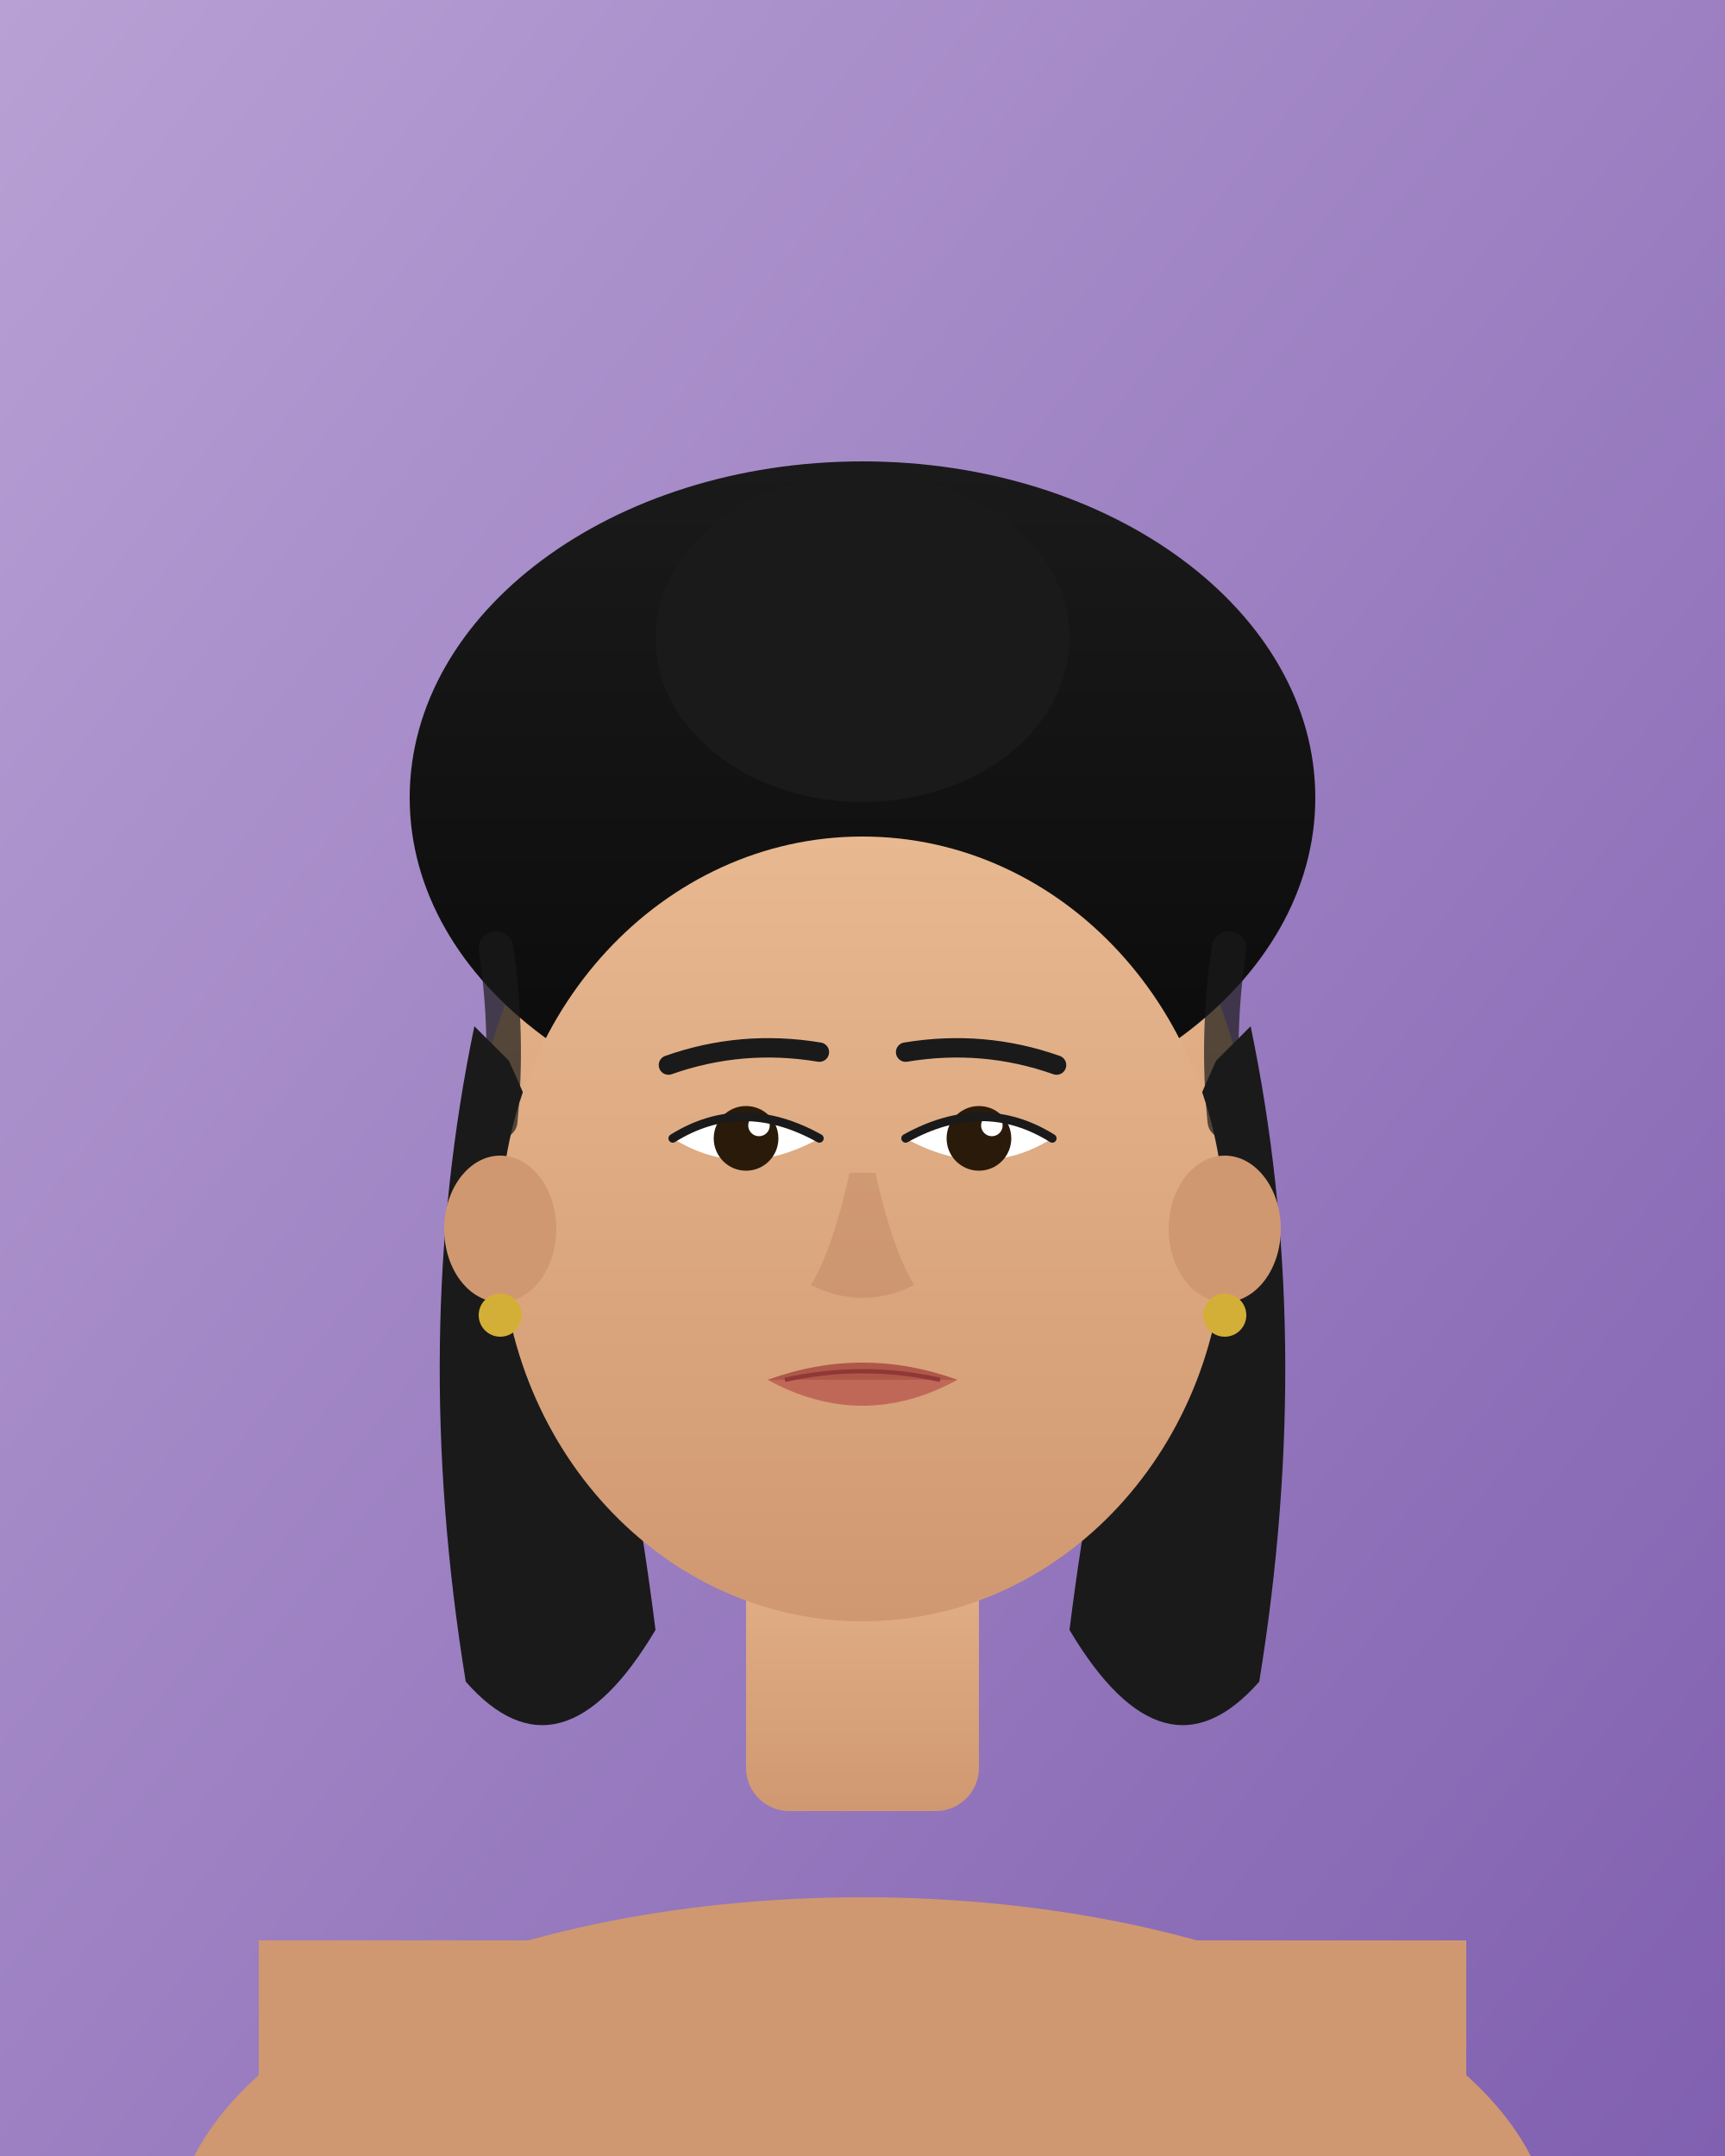
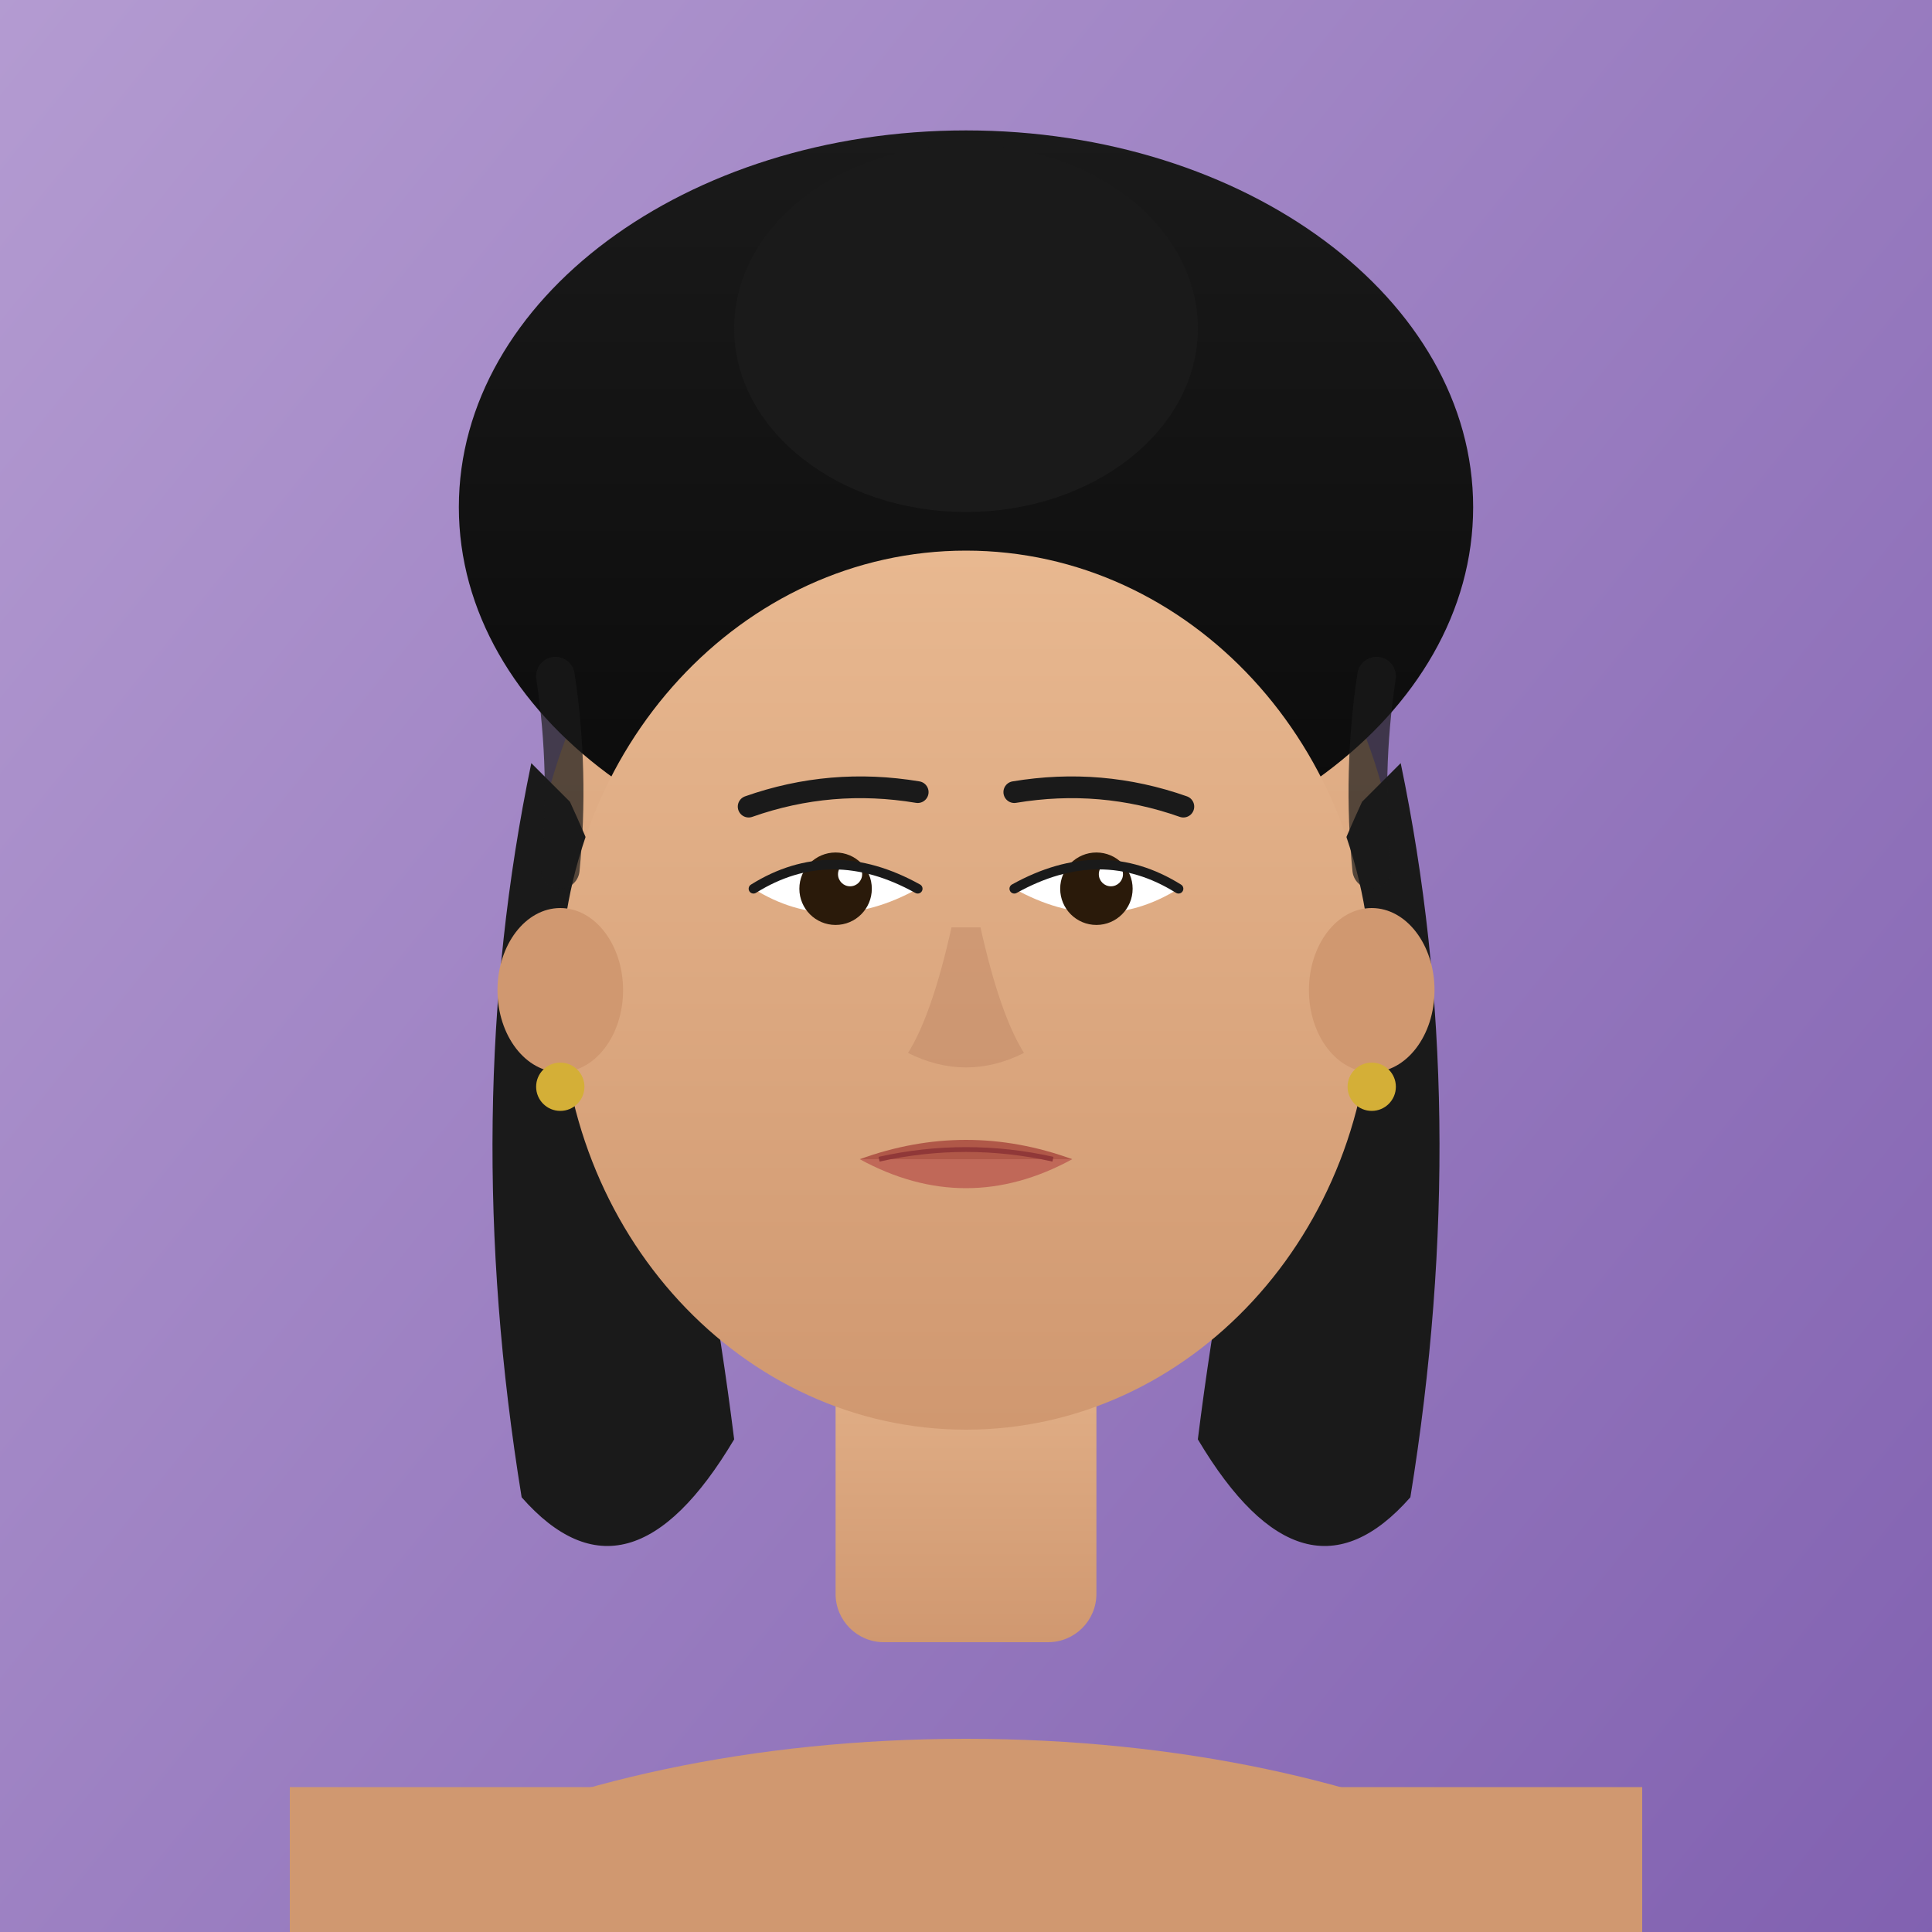
- <svg xmlns="http://www.w3.org/2000/svg" viewBox="0 0 400 500" width="400" height="500">
+ <svg xmlns="http://www.w3.org/2000/svg" viewBox="0 80 400 400" width="400" height="400">
  <defs>
    <linearGradient id="bg" x1="0%" y1="0%" x2="100%" y2="100%">
      <stop offset="0%" style="stop-color:#b8a0d4" />
      <stop offset="100%" style="stop-color:#8060b0" />
    </linearGradient>
    <linearGradient id="skin" x1="0%" y1="0%" x2="0%" y2="100%">
      <stop offset="0%" style="stop-color:#e8b890" />
      <stop offset="100%" style="stop-color:#d09870" />
    </linearGradient>
    <linearGradient id="hair" x1="0%" y1="0%" x2="0%" y2="100%">
      <stop offset="0%" style="stop-color:#1a1a1a" />
      <stop offset="100%" style="stop-color:#0a0a0a" />
    </linearGradient>
  </defs>
  <rect width="400" height="500" fill="url(#bg)" />
  <ellipse cx="200" cy="520" rx="160" ry="80" fill="#d09870" />
  <rect x="60" y="450" width="280" height="80" fill="#d09870" />
  <rect x="173" y="342" width="54" height="78" rx="10" fill="url(#skin)" />
  <ellipse cx="200" cy="272" rx="90" ry="100" fill="url(#skin)" />
  <ellipse cx="200" cy="185" rx="105" ry="78" fill="url(#hair)" />
  <ellipse cx="200" cy="148" rx="48" ry="38" fill="#1a1a1a" />
  <path d="M110 238 Q95 310 108 390 Q130 415 152 378 Q142 298 118 246 Z" fill="#1a1a1a" />
  <path d="M290 238 Q305 310 292 390 Q270 415 248 378 Q258 298 282 246 Z" fill="#1a1a1a" />
  <ellipse cx="200" cy="285" rx="84" ry="91" fill="url(#skin)" />
  <ellipse cx="116" cy="285" rx="13" ry="17" fill="#d09870" />
  <ellipse cx="284" cy="285" rx="13" ry="17" fill="#d09870" />
  <circle cx="116" cy="305" r="5" fill="#d4af37" />
  <circle cx="284" cy="305" r="5" fill="#d4af37" />
  <path d="M155 247 Q172 241 190 244" stroke="#1a1a1a" stroke-width="4.5" fill="none" stroke-linecap="round" />
  <path d="M210 244 Q228 241 245 247" stroke="#1a1a1a" stroke-width="4.5" fill="none" stroke-linecap="round" />
  <path d="M156 264 Q172 254 190 264 Q172 274 156 264 Z" fill="white" />
  <path d="M210 264 Q228 254 244 264 Q228 274 210 264 Z" fill="white" />
  <circle cx="173" cy="264" r="7.5" fill="#2a1a0a" />
  <circle cx="227" cy="264" r="7.5" fill="#2a1a0a" />
  <circle cx="176" cy="261" r="2.5" fill="white" />
  <circle cx="230" cy="261" r="2.5" fill="white" />
  <path d="M156 264 Q172 254 190 264" stroke="#1a1a1a" stroke-width="2" fill="none" stroke-linecap="round" />
  <path d="M210 264 Q228 254 244 264" stroke="#1a1a1a" stroke-width="2" fill="none" stroke-linecap="round" />
  <path d="M197 272 Q193 290 188 298 Q200 304 212 298 Q207 290 203 272" fill="#b88060" opacity="0.4" />
  <path d="M178 320 Q200 332 222 320" fill="#c06858" />
  <path d="M178 320 Q200 312 222 320" fill="#b05848" />
  <path d="M182 320 Q200 316 218 320" stroke="#903838" stroke-width="1" fill="none" />
  <path d="M115 220 Q118 240 116 260" stroke="#1a1a1a" stroke-width="8" fill="none" stroke-linecap="round" opacity="0.7" />
  <path d="M285 220 Q282 240 284 260" stroke="#1a1a1a" stroke-width="8" fill="none" stroke-linecap="round" opacity="0.7" />
</svg>
